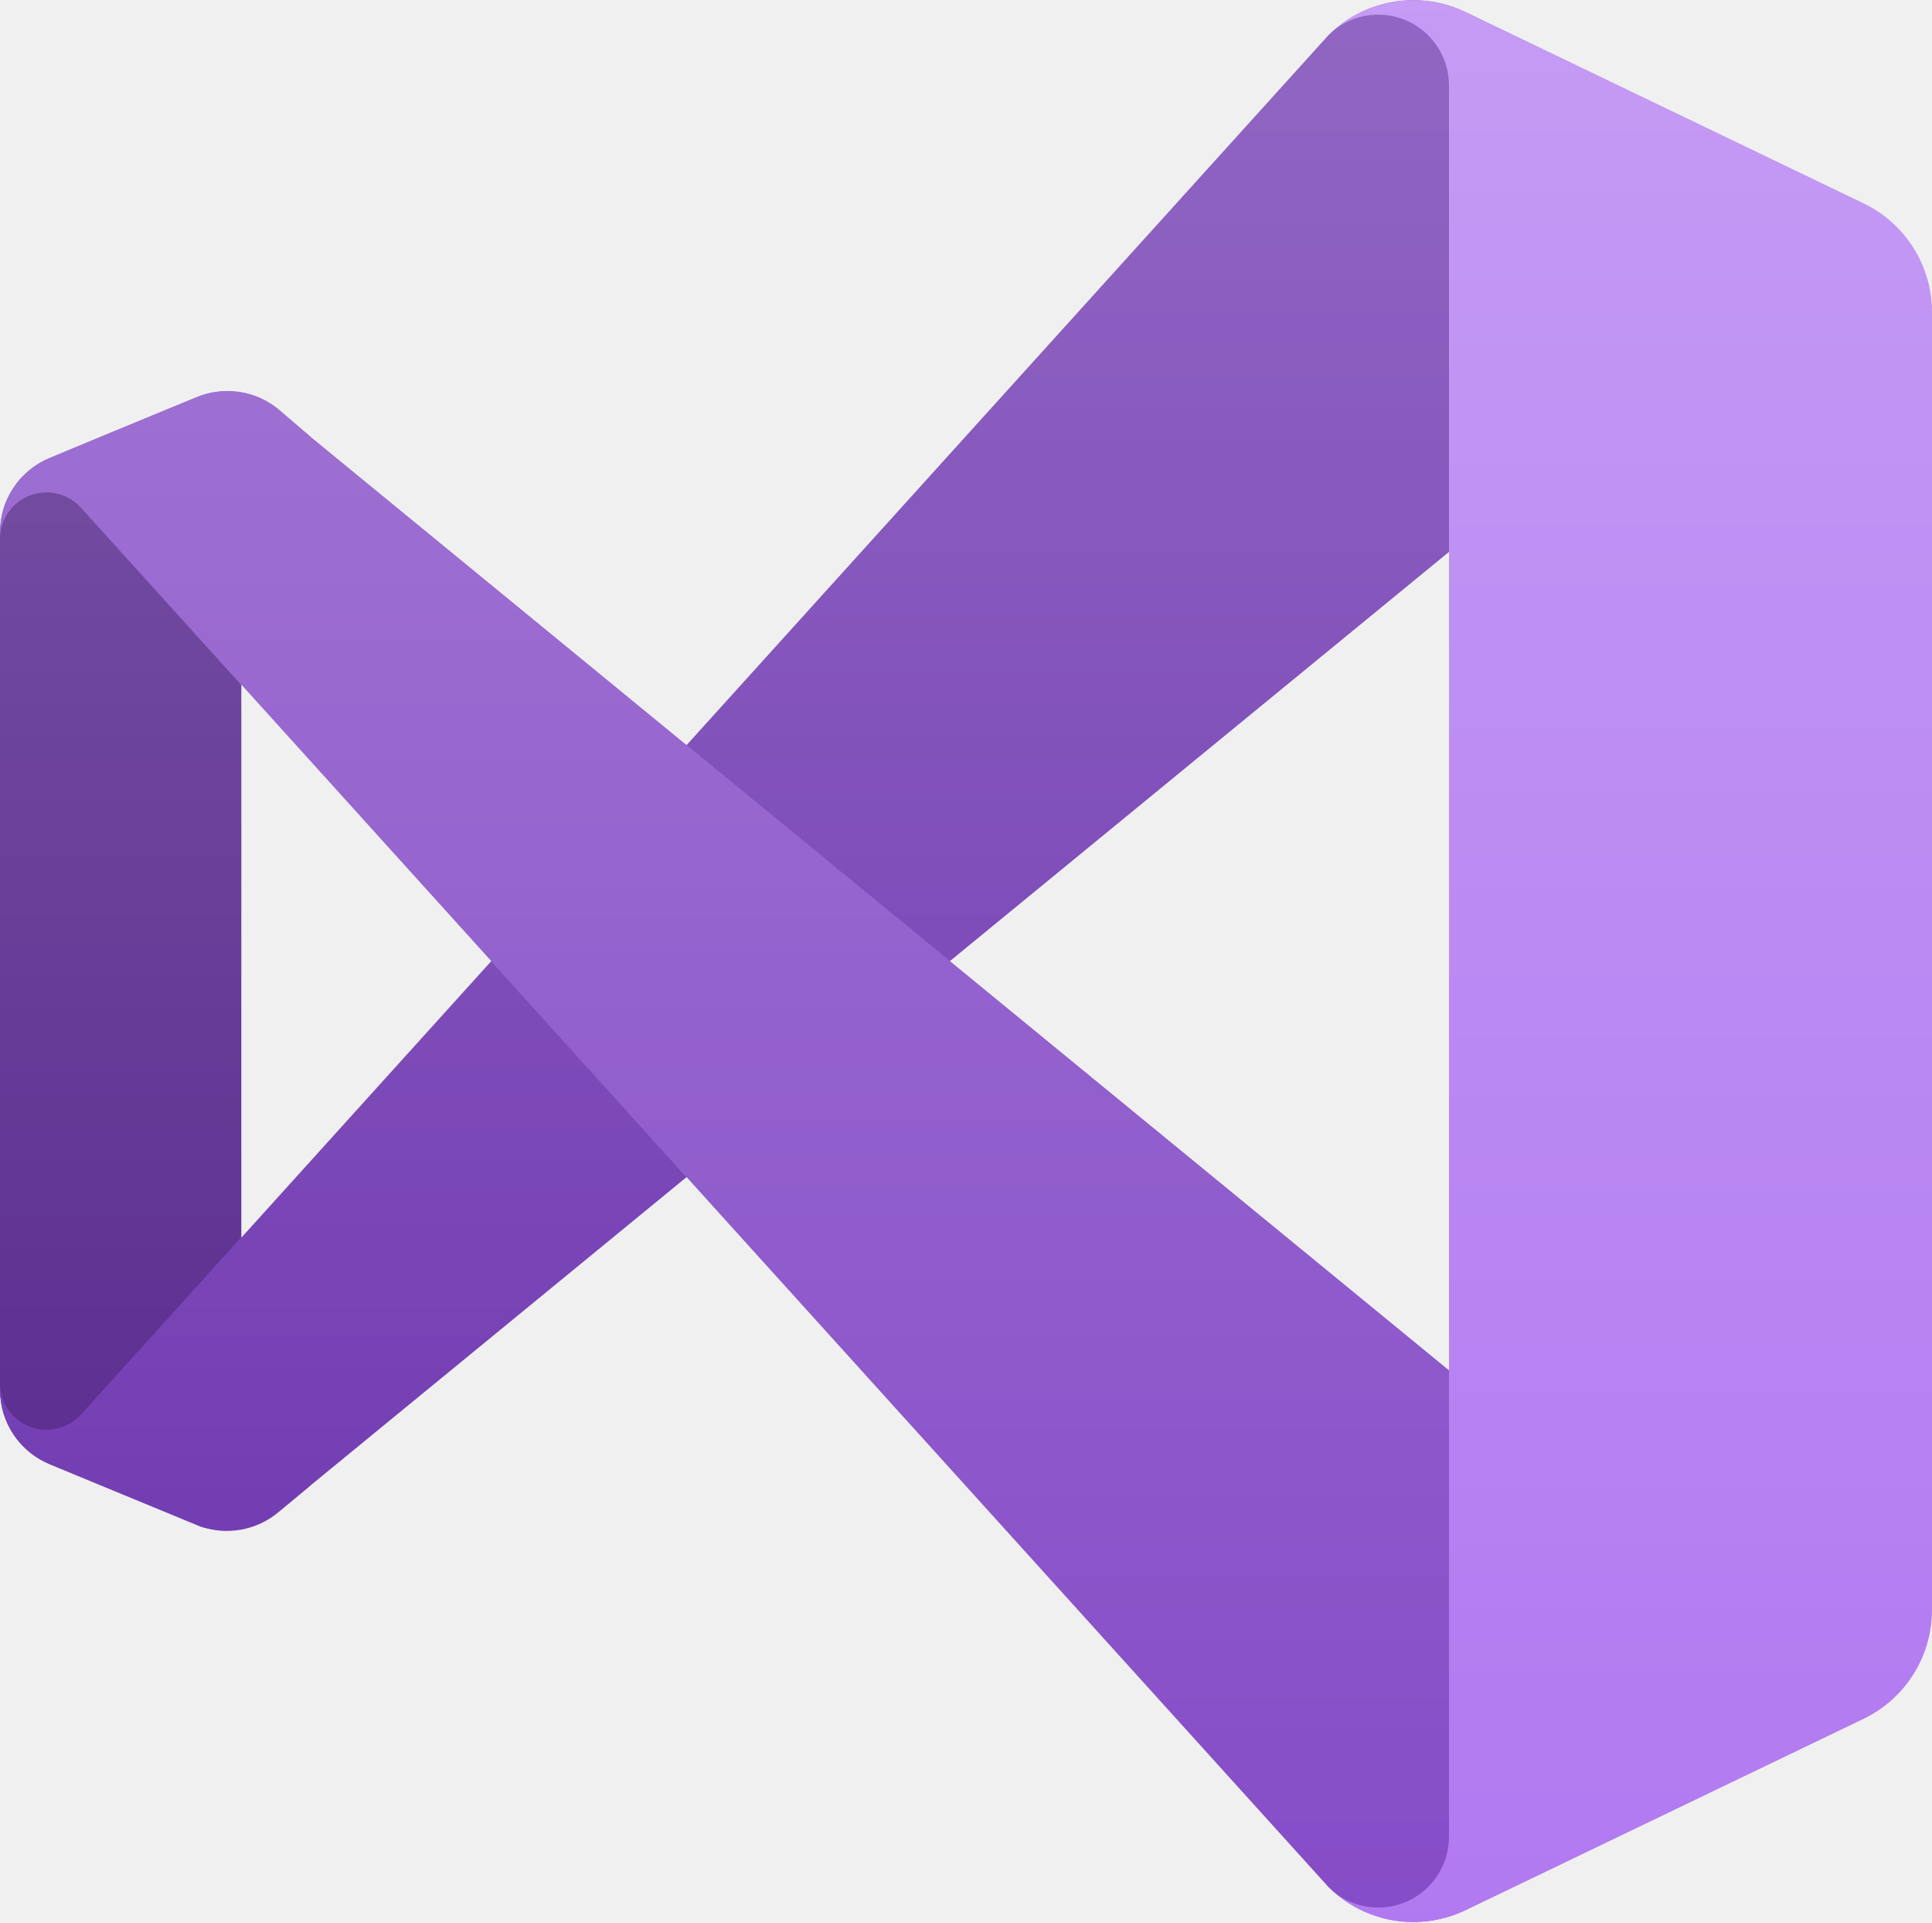
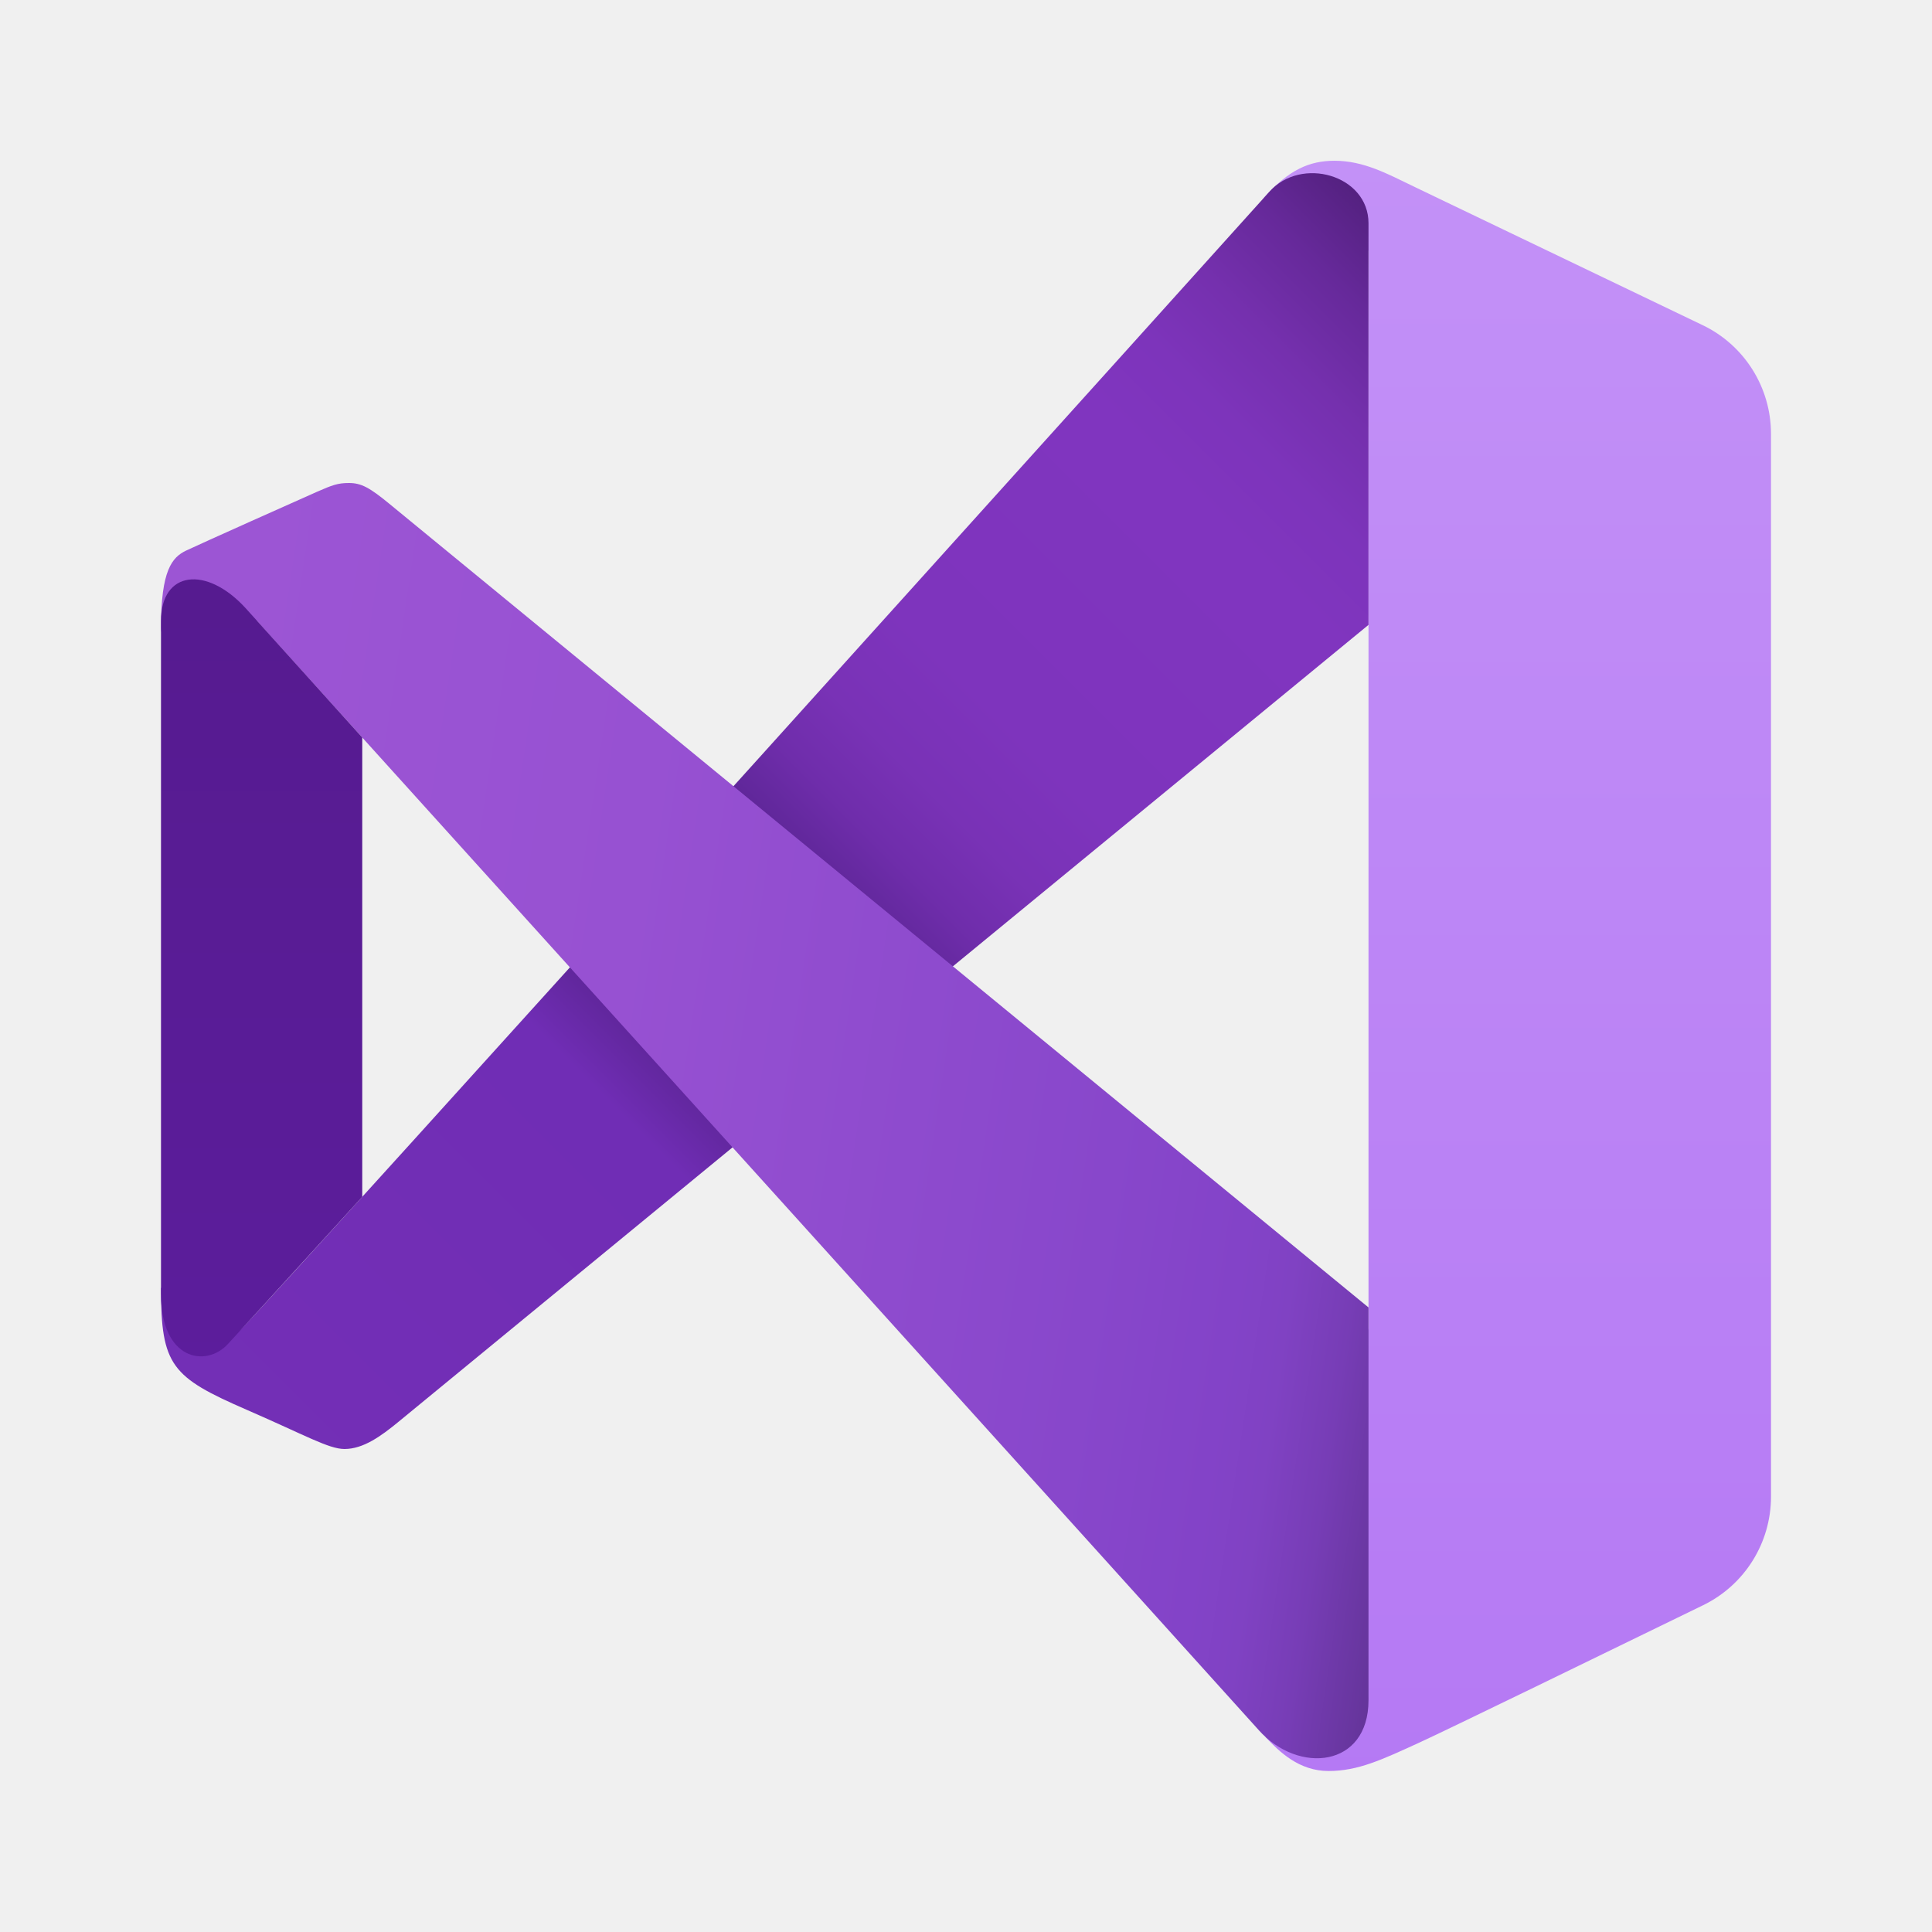
- <svg xmlns="http://www.w3.org/2000/svg" viewBox="0 0 96 95.51">
-   <defs>
-     <style>.a{fill:#fff;}.a,.h{fill-rule:evenodd;}.b{mask:url(#a);}.c{fill:#52218a;}.d{fill:#6c33af;}.e{fill:#854cc7;}.f{fill:#b179f1;}.g{opacity:0.25;}.h{fill:url(#b);}</style>
-     <mask id="a" x="0" y="0" width="96" height="95.51" maskUnits="userSpaceOnUse">
-       <g transform="translate(0 -0.25)">
-         <path class="a" d="M68.89,95.6a6,6,0,0,0,3.93-.44L92.6,85.65A6,6,0,0,0,96,80.24V15.76a6,6,0,0,0-3.4-5.41L72.82.84A6,6,0,0,0,68.34.55,6,6,0,0,0,66,2L34.12,37.26,15.5,22l-1.63-1.4a4,4,0,0,0-3.61-.83,2.55,2.55,0,0,0-.53.18L2.46,23A4,4,0,0,0,0,26.37c0,.1,0,.2,0,.3V69.33c0,.1,0,.2,0,.3A4,4,0,0,0,2.46,73l7.27,3a2.55,2.55,0,0,0,.53.18,4,4,0,0,0,3.61-.83L15.5,74,34.12,58.74,66,94A6,6,0,0,0,68.89,95.6ZM72,27.68,47.21,48,72,68.32ZM12,34.27,24.41,48,12,61.73Z" />
-       </g>
-     </mask>
-     <linearGradient id="b" x1="48" y1="97.75" x2="48" y2="2.25" gradientTransform="matrix(1, 0, 0, -1, 0, 98)" gradientUnits="userSpaceOnUse">
-       <stop offset="0" stop-color="#fff" />
-       <stop offset="1" stop-color="#fff" stop-opacity="0" />
-     </linearGradient>
-   </defs>
-   <g class="b">
-     <path class="c" d="M13.87,75.4a4,4,0,0,1-4.14.65L2.46,73A4,4,0,0,1,0,69.33V26.67A4,4,0,0,1,2.46,23l7.27-3a4,4,0,0,1,4.14.65L15.5,22A2.21,2.21,0,0,0,12,23.8V72.2A2.21,2.21,0,0,0,15.5,74Z" transform="translate(0 -0.25)" />
-     <path class="d" d="M2.46,73A4,4,0,0,1,0,69.33V69a2.31,2.31,0,0,0,4,1.55L66,2A6,6,0,0,1,72.82.84L92.6,10.36A6,6,0,0,1,96,15.77V16a3.79,3.79,0,0,0-6.19-2.93L15.5,74l-1.63,1.4a4,4,0,0,1-4.14.65Z" transform="translate(0 -0.25)" />
-     <path class="e" d="M2.46,23A4,4,0,0,0,0,26.67V27a2.31,2.31,0,0,1,4-1.55L66,94a6,6,0,0,0,6.82,1.16L92.6,85.64A6,6,0,0,0,96,80.23V80a3.79,3.79,0,0,1-6.19,2.93L15.5,22l-1.63-1.4A4,4,0,0,0,9.73,20Z" transform="translate(0 -0.25)" />
-     <path class="f" d="M72.82,95.16A6,6,0,0,1,66,94a3.52,3.52,0,0,0,6-2.49v-87A3.52,3.52,0,0,0,66,2,6,6,0,0,1,72.82.84L92.6,10.35A6,6,0,0,1,96,15.76V80.24a6,6,0,0,1-3.4,5.41Z" transform="translate(0 -0.25)" />
-     <g class="g">
-       <path class="h" d="M68.89,95.6a6,6,0,0,0,3.93-.44L92.6,85.65A6,6,0,0,0,96,80.24V15.76a6,6,0,0,0-3.4-5.41L72.82.84A6,6,0,0,0,68.34.55,6,6,0,0,0,66,2L34.12,37.26,15.5,22l-1.63-1.4a4,4,0,0,0-3.61-.83,2.55,2.55,0,0,0-.53.18L2.46,23A4,4,0,0,0,0,26.37c0,.1,0,.2,0,.3V69.33c0,.1,0,.2,0,.3A4,4,0,0,0,2.46,73l7.27,3a2.55,2.55,0,0,0,.53.18,4,4,0,0,0,3.61-.83L15.5,74,34.12,58.74,66,94A6,6,0,0,0,68.89,95.6ZM72,27.68,47.21,48,72,68.32ZM12,34.27,24.41,48,12,61.73Z" transform="translate(0 -0.25)" />
-     </g>
-   </g>
+ <svg xmlns="http://www.w3.org/2000/svg" viewBox="0 0 48 48" width="50px" height="50px">
+   <linearGradient id="~jm6wMmI3aADOIa51_ZGPa" x1="37.672" x2="37.672" y1="3.68" y2="44.487" gradientUnits="userSpaceOnUse">
+     <stop offset="0" stop-color="#c391f7" />
+     <stop offset="1" stop-color="#b579f4" />
+   </linearGradient>
+   <path fill="url(#~jm6wMmI3aADOIa51_ZGPa)" d="M44,10.781v26.403c0,1.147-0.653,2.193-1.684,2.696c-2.348,1.144-6.392,3.113-7.05,3.413 C34.33,43.721,33.742,44,33.007,44s-1.221-0.479-1.559-0.836C31.11,42.806,34,33,34,33V6.23c0,0-3.182-0.666-2.58-1.337 c0.603-0.671,1.107-0.899,1.736-0.899c0.725,0,1.311,0.323,1.971,0.641c0.468,0.225,4.732,2.271,7.174,3.443 C43.342,8.577,44,9.627,44,10.781z" />
+   <linearGradient id="~jm6wMmI3aADOIa51_ZGPb" x1="4.598" x2="37.92" y1="38.164" y2="4.842" gradientUnits="userSpaceOnUse">
+     <stop offset=".019" stop-color="#742fb6" />
+     <stop offset=".32" stop-color="#702db5" />
+     <stop offset=".364" stop-color="#5d2596" />
+     <stop offset=".38" stop-color="#5d2596" />
+     <stop offset=".48" stop-color="#5d2596" />
+     <stop offset=".485" stop-color="#60279a" />
+     <stop offset=".517" stop-color="#6f2dab" />
+     <stop offset=".556" stop-color="#7932b6" />
+     <stop offset=".61" stop-color="#7e34bd" />
+     <stop offset=".762" stop-color="#8035bf" />
+     <stop offset=".806" stop-color="#7d34bb" />
+     <stop offset=".851" stop-color="#7530ae" />
+     <stop offset=".897" stop-color="#66299a" />
+     <stop offset=".943" stop-color="#52207d" />
+     <stop offset=".963" stop-color="#481b6e" />
+   </linearGradient>
+   <path fill="url(#~jm6wMmI3aADOIa51_ZGPb)" d="M4,32c0,1.928,0.261,2.214,2.134,3.028C7.59,35.661,8.17,36,8.559,36 c0.469,0,0.91-0.323,1.327-0.664S34,15.525,34,15.525V5.546c0-1.198-1.674-1.676-2.467-0.778c0,0-24.791,27.531-25.533,28.244 S5.767,31.119,4,32z" />
+   <linearGradient id="~jm6wMmI3aADOIa51_ZGPc" x1="4.405" x2="35.886" y1="25.413" y2="30.112" gradientUnits="userSpaceOnUse">
+     <stop offset=".002" stop-color="#9c55d4" />
+     <stop offset=".003" stop-color="#9c55d4" />
+     <stop offset=".337" stop-color="#9751d2" />
+     <stop offset=".737" stop-color="#8847cb" />
+     <stop offset=".848" stop-color="#8343c8" />
+     <stop offset=".89" stop-color="#8042c3" />
+     <stop offset=".938" stop-color="#773db6" />
+     <stop offset=".988" stop-color="#68369f" />
+     <stop offset="1" stop-color="#643499" />
+   </linearGradient>
+   <path fill="url(#~jm6wMmI3aADOIa51_ZGPc)" d="M4.62,13.681c0.317-0.152,2.934-1.322,3.256-1.463C8.254,12.053,8.39,12,8.669,12 c0.308,0,0.518,0.117,1.001,0.514C10.345,13.068,34,32.483,34,32.483v9.759c0,1.675-1.744,1.847-2.728,0.741 C30.574,42.199,6.389,15.434,6.389,15.434S4,16.641,4,15.587C4,14.166,4.276,13.847,4.62,13.681z" />
+   <linearGradient id="~jm6wMmI3aADOIa51_ZGPd" x1="6.5" x2="6.5" y1="34.157" y2="14.799" gradientUnits="userSpaceOnUse">
+     <stop offset="0" stop-color="#5c1d9c" />
+     <stop offset="1" stop-color="#561b90" />
+   </linearGradient>
+   <path fill="url(#~jm6wMmI3aADOIa51_ZGPd)" d="M9,18.323v11.412c0,0-2.73,2.999-3.34,3.659C5.118,33.981,4,33.797,4,32.148v-16.72 c0-1.251,1.131-1.378,2.098-0.323C6.273,15.296,9,18.323,9,18.323z" />
</svg>
